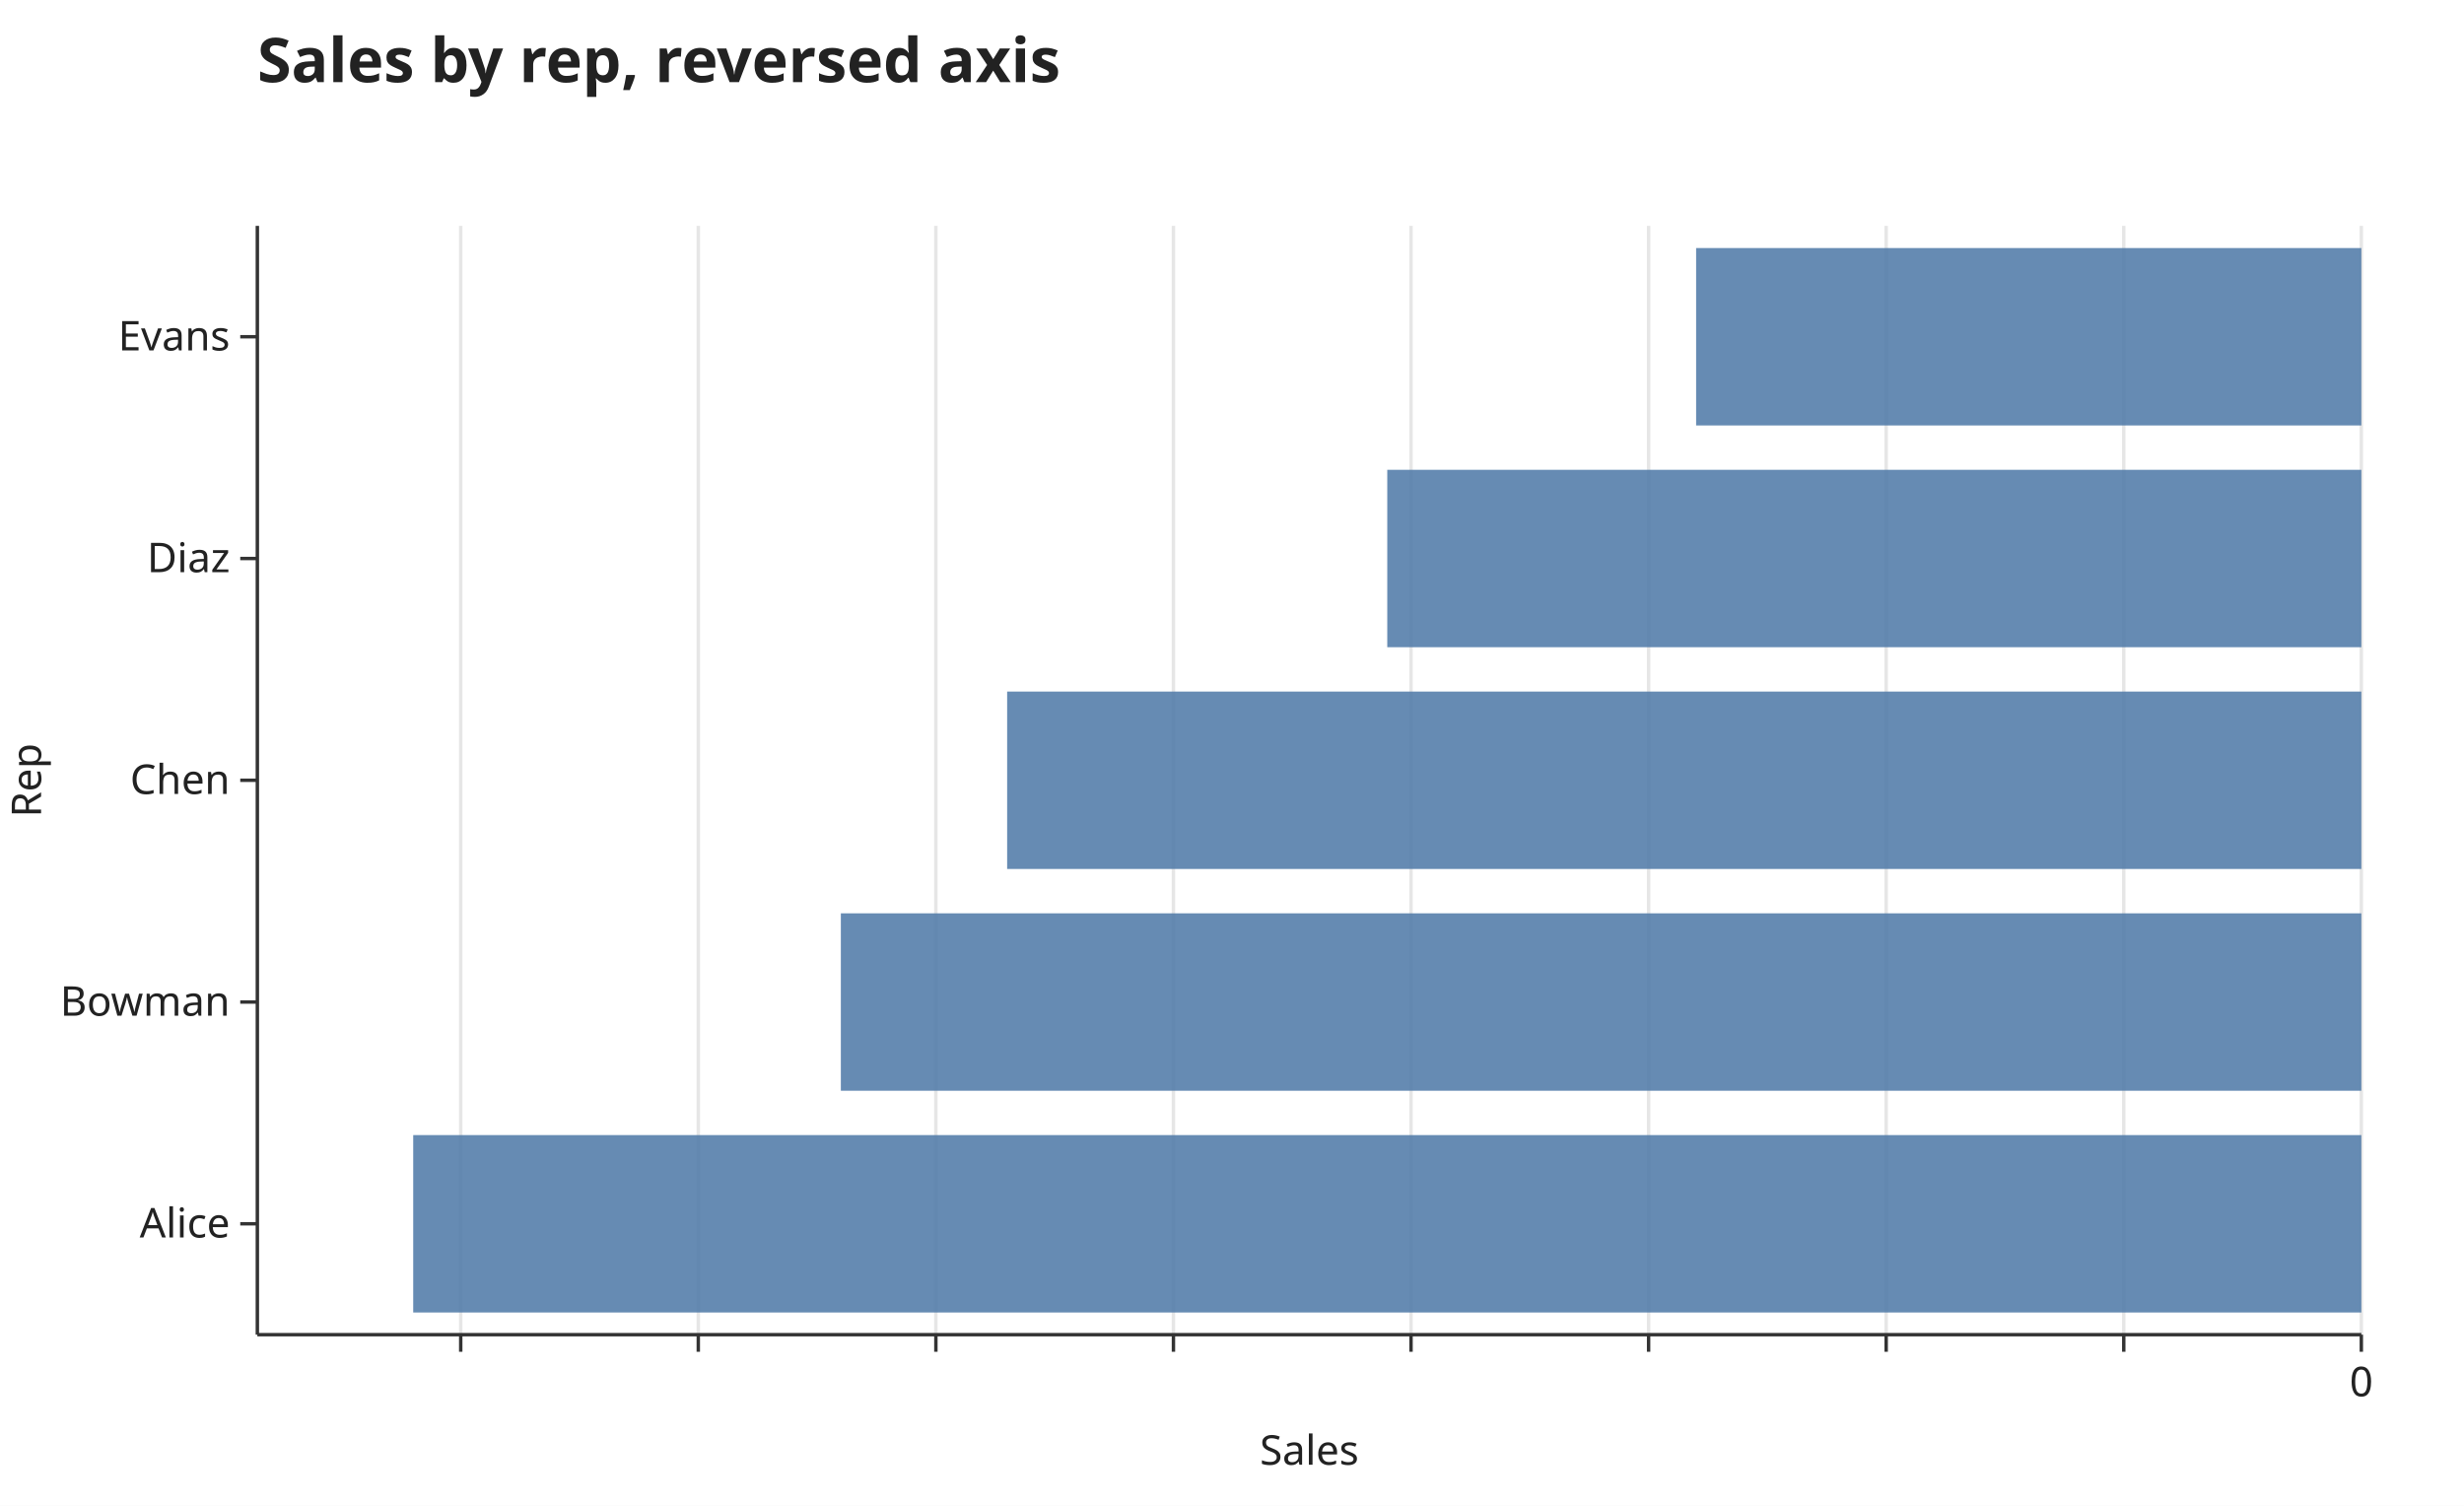
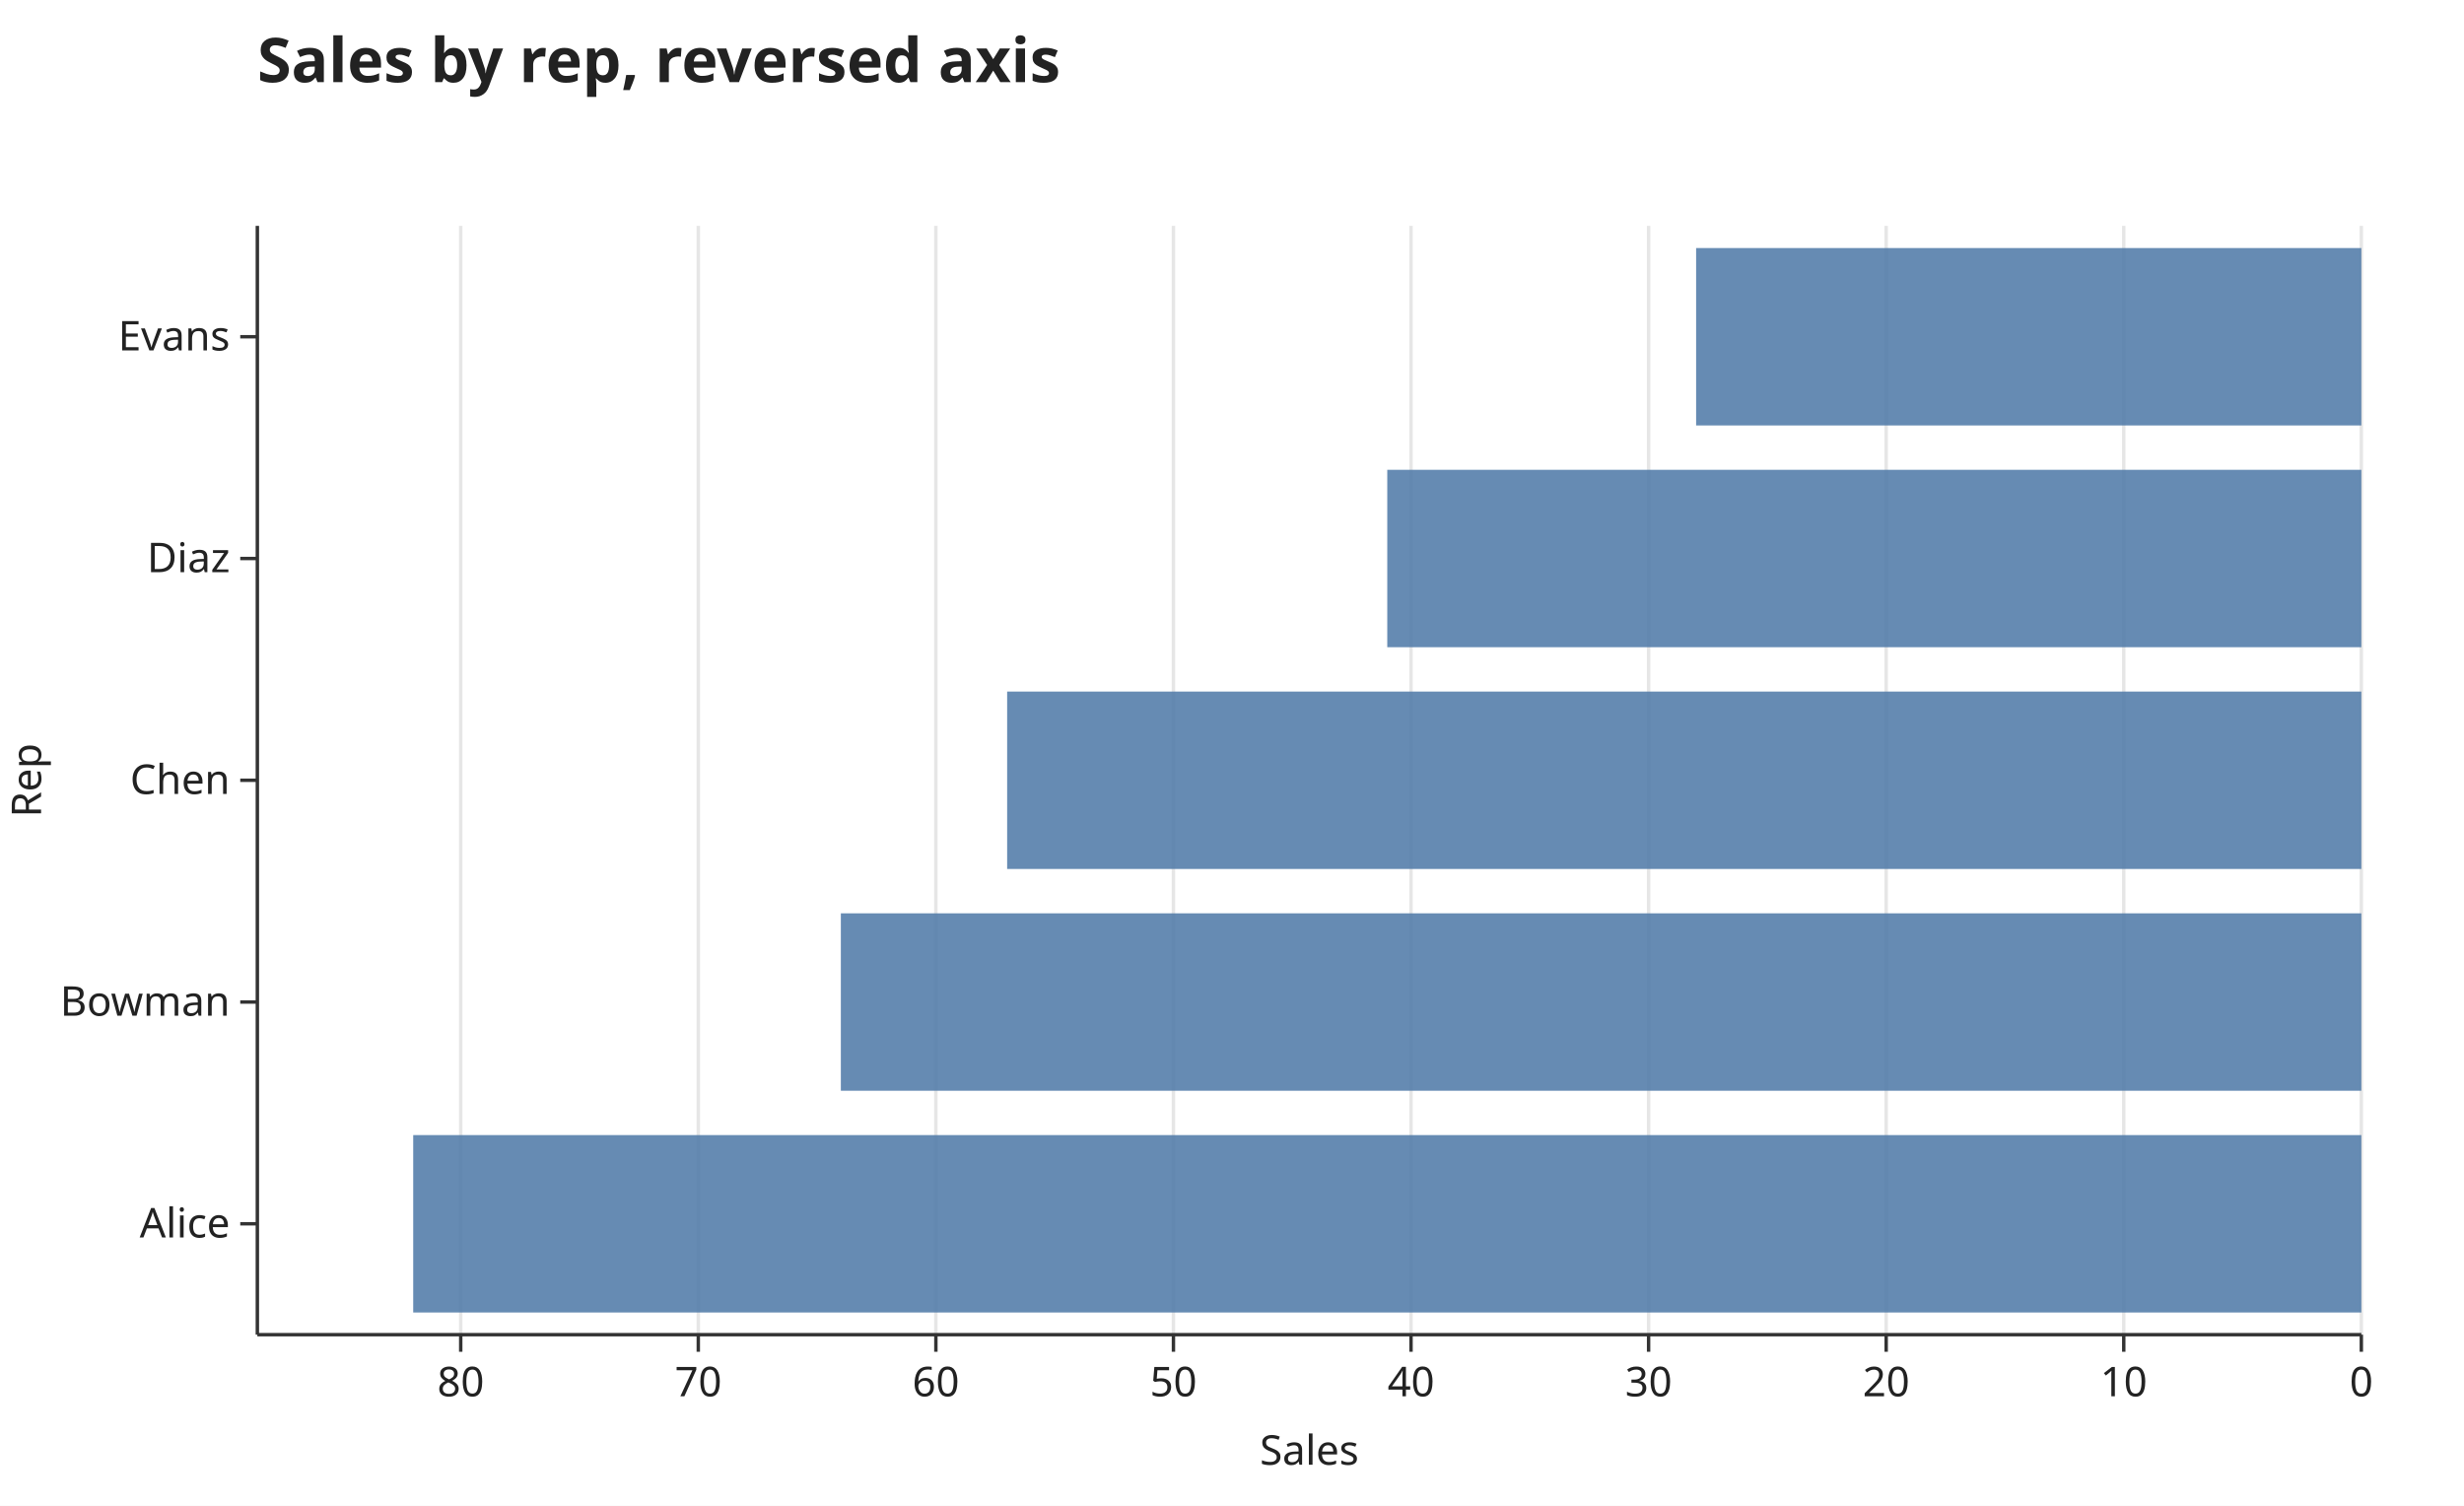
<svg xmlns="http://www.w3.org/2000/svg" width="720" height="440" viewBox="0 0 720 440" role="img" aria-label="Sales by rep, reversed axis">
  <rect class="algraf-background" x="0" y="0" width="720" height="440" fill="#ffffff" />
  <text class="algraf-title" x="75.2" y="24" font-family="system-ui, sans-serif" font-size="18" font-weight="600" fill="#222222">Sales by rep, reversed axis</text>
  <rect class="algraf-plot-area" x="75.2" y="66" width="614.8" height="324" fill="#ffffff" />
  <g class="algraf-grid">
    <line x1="690" y1="66" x2="690" y2="390" stroke="#e6e6e6" stroke-width="1" />
    <line x1="620.578" y1="66" x2="620.578" y2="390" stroke="#e6e6e6" stroke-width="1" />
    <line x1="551.156" y1="66" x2="551.156" y2="390" stroke="#e6e6e6" stroke-width="1" />
    <line x1="481.734" y1="66" x2="481.734" y2="390" stroke="#e6e6e6" stroke-width="1" />
    <line x1="412.313" y1="66" x2="412.313" y2="390" stroke="#e6e6e6" stroke-width="1" />
    <line x1="342.891" y1="66" x2="342.891" y2="390" stroke="#e6e6e6" stroke-width="1" />
    <line x1="273.469" y1="66" x2="273.469" y2="390" stroke="#e6e6e6" stroke-width="1" />
    <line x1="204.047" y1="66" x2="204.047" y2="390" stroke="#e6e6e6" stroke-width="1" />
    <line x1="134.625" y1="66" x2="134.625" y2="390" stroke="#e6e6e6" stroke-width="1" />
  </g>
  <g class="algraf-layer algraf-geom-bar">
    <rect x="120.741" y="331.68" width="569.259" height="51.84" fill="#4E79A7" opacity="0.86" />
    <rect x="245.7" y="266.88" width="444.3" height="51.84" fill="#4E79A7" opacity="0.86" />
    <rect x="294.295" y="202.08" width="395.705" height="51.84" fill="#4E79A7" opacity="0.86" />
    <rect x="405.37" y="137.28" width="284.63" height="51.84" fill="#4E79A7" opacity="0.86" />
    <rect x="495.619" y="72.48" width="194.381" height="51.84" fill="#4E79A7" opacity="0.86" />
  </g>
  <g class="algraf-axes">
    <line x1="75.2" y1="390" x2="690" y2="390" stroke="#333333" stroke-width="1" />
    <line x1="690" y1="390" x2="690" y2="395" stroke="#333333" stroke-width="1" />
    <text x="690" y="408" text-anchor="middle" font-family="system-ui, sans-serif" font-size="12" fill="#222222">0</text>
    <line x1="620.578" y1="390" x2="620.578" y2="395" stroke="#333333" stroke-width="1" />
+     <text x="620.578" y="408" text-anchor="middle" font-family="system-ui, sans-serif" font-size="12" fill="#222222">10</text>
    <line x1="551.156" y1="390" x2="551.156" y2="395" stroke="#333333" stroke-width="1" />
+     <text x="551.156" y="408" text-anchor="middle" font-family="system-ui, sans-serif" font-size="12" fill="#222222">20</text>
    <line x1="481.734" y1="390" x2="481.734" y2="395" stroke="#333333" stroke-width="1" />
+     <text x="481.734" y="408" text-anchor="middle" font-family="system-ui, sans-serif" font-size="12" fill="#222222">30</text>
    <line x1="412.313" y1="390" x2="412.313" y2="395" stroke="#333333" stroke-width="1" />
+     <text x="412.313" y="408" text-anchor="middle" font-family="system-ui, sans-serif" font-size="12" fill="#222222">40</text>
    <line x1="342.891" y1="390" x2="342.891" y2="395" stroke="#333333" stroke-width="1" />
+     <text x="342.891" y="408" text-anchor="middle" font-family="system-ui, sans-serif" font-size="12" fill="#222222">50</text>
    <line x1="273.469" y1="390" x2="273.469" y2="395" stroke="#333333" stroke-width="1" />
+     <text x="273.469" y="408" text-anchor="middle" font-family="system-ui, sans-serif" font-size="12" fill="#222222">60</text>
    <line x1="204.047" y1="390" x2="204.047" y2="395" stroke="#333333" stroke-width="1" />
+     <text x="204.047" y="408" text-anchor="middle" font-family="system-ui, sans-serif" font-size="12" fill="#222222">70</text>
    <line x1="134.625" y1="390" x2="134.625" y2="395" stroke="#333333" stroke-width="1" />
+     <text x="134.625" y="408" text-anchor="middle" font-family="system-ui, sans-serif" font-size="12" fill="#222222">80</text>
    <text x="382.6" y="428" text-anchor="middle" font-family="system-ui, sans-serif" font-size="12" fill="#222222">Sales</text>
    <line x1="75.2" y1="66" x2="75.2" y2="390" stroke="#333333" stroke-width="1" />
    <line x1="70.2" y1="357.6" x2="75.2" y2="357.6" stroke="#333333" stroke-width="1" />
    <text x="67.2" y="361.6" text-anchor="end" font-family="system-ui, sans-serif" font-size="12" fill="#222222">Alice</text>
    <line x1="70.2" y1="292.8" x2="75.2" y2="292.8" stroke="#333333" stroke-width="1" />
    <text x="67.2" y="296.8" text-anchor="end" font-family="system-ui, sans-serif" font-size="12" fill="#222222">Bowman</text>
    <line x1="70.2" y1="228" x2="75.2" y2="228" stroke="#333333" stroke-width="1" />
    <text x="67.2" y="232" text-anchor="end" font-family="system-ui, sans-serif" font-size="12" fill="#222222">Chen</text>
    <line x1="70.2" y1="163.2" x2="75.2" y2="163.2" stroke="#333333" stroke-width="1" />
    <text x="67.2" y="167.2" text-anchor="end" font-family="system-ui, sans-serif" font-size="12" fill="#222222">Diaz</text>
    <line x1="70.2" y1="98.4" x2="75.2" y2="98.4" stroke="#333333" stroke-width="1" />
    <text x="67.2" y="102.4" text-anchor="end" font-family="system-ui, sans-serif" font-size="12" fill="#222222">Evans</text>
    <text x="12" y="228" text-anchor="middle" transform="rotate(-90 12 228)" font-family="system-ui, sans-serif" font-size="12" fill="#222222">Rep</text>
  </g>
</svg>
